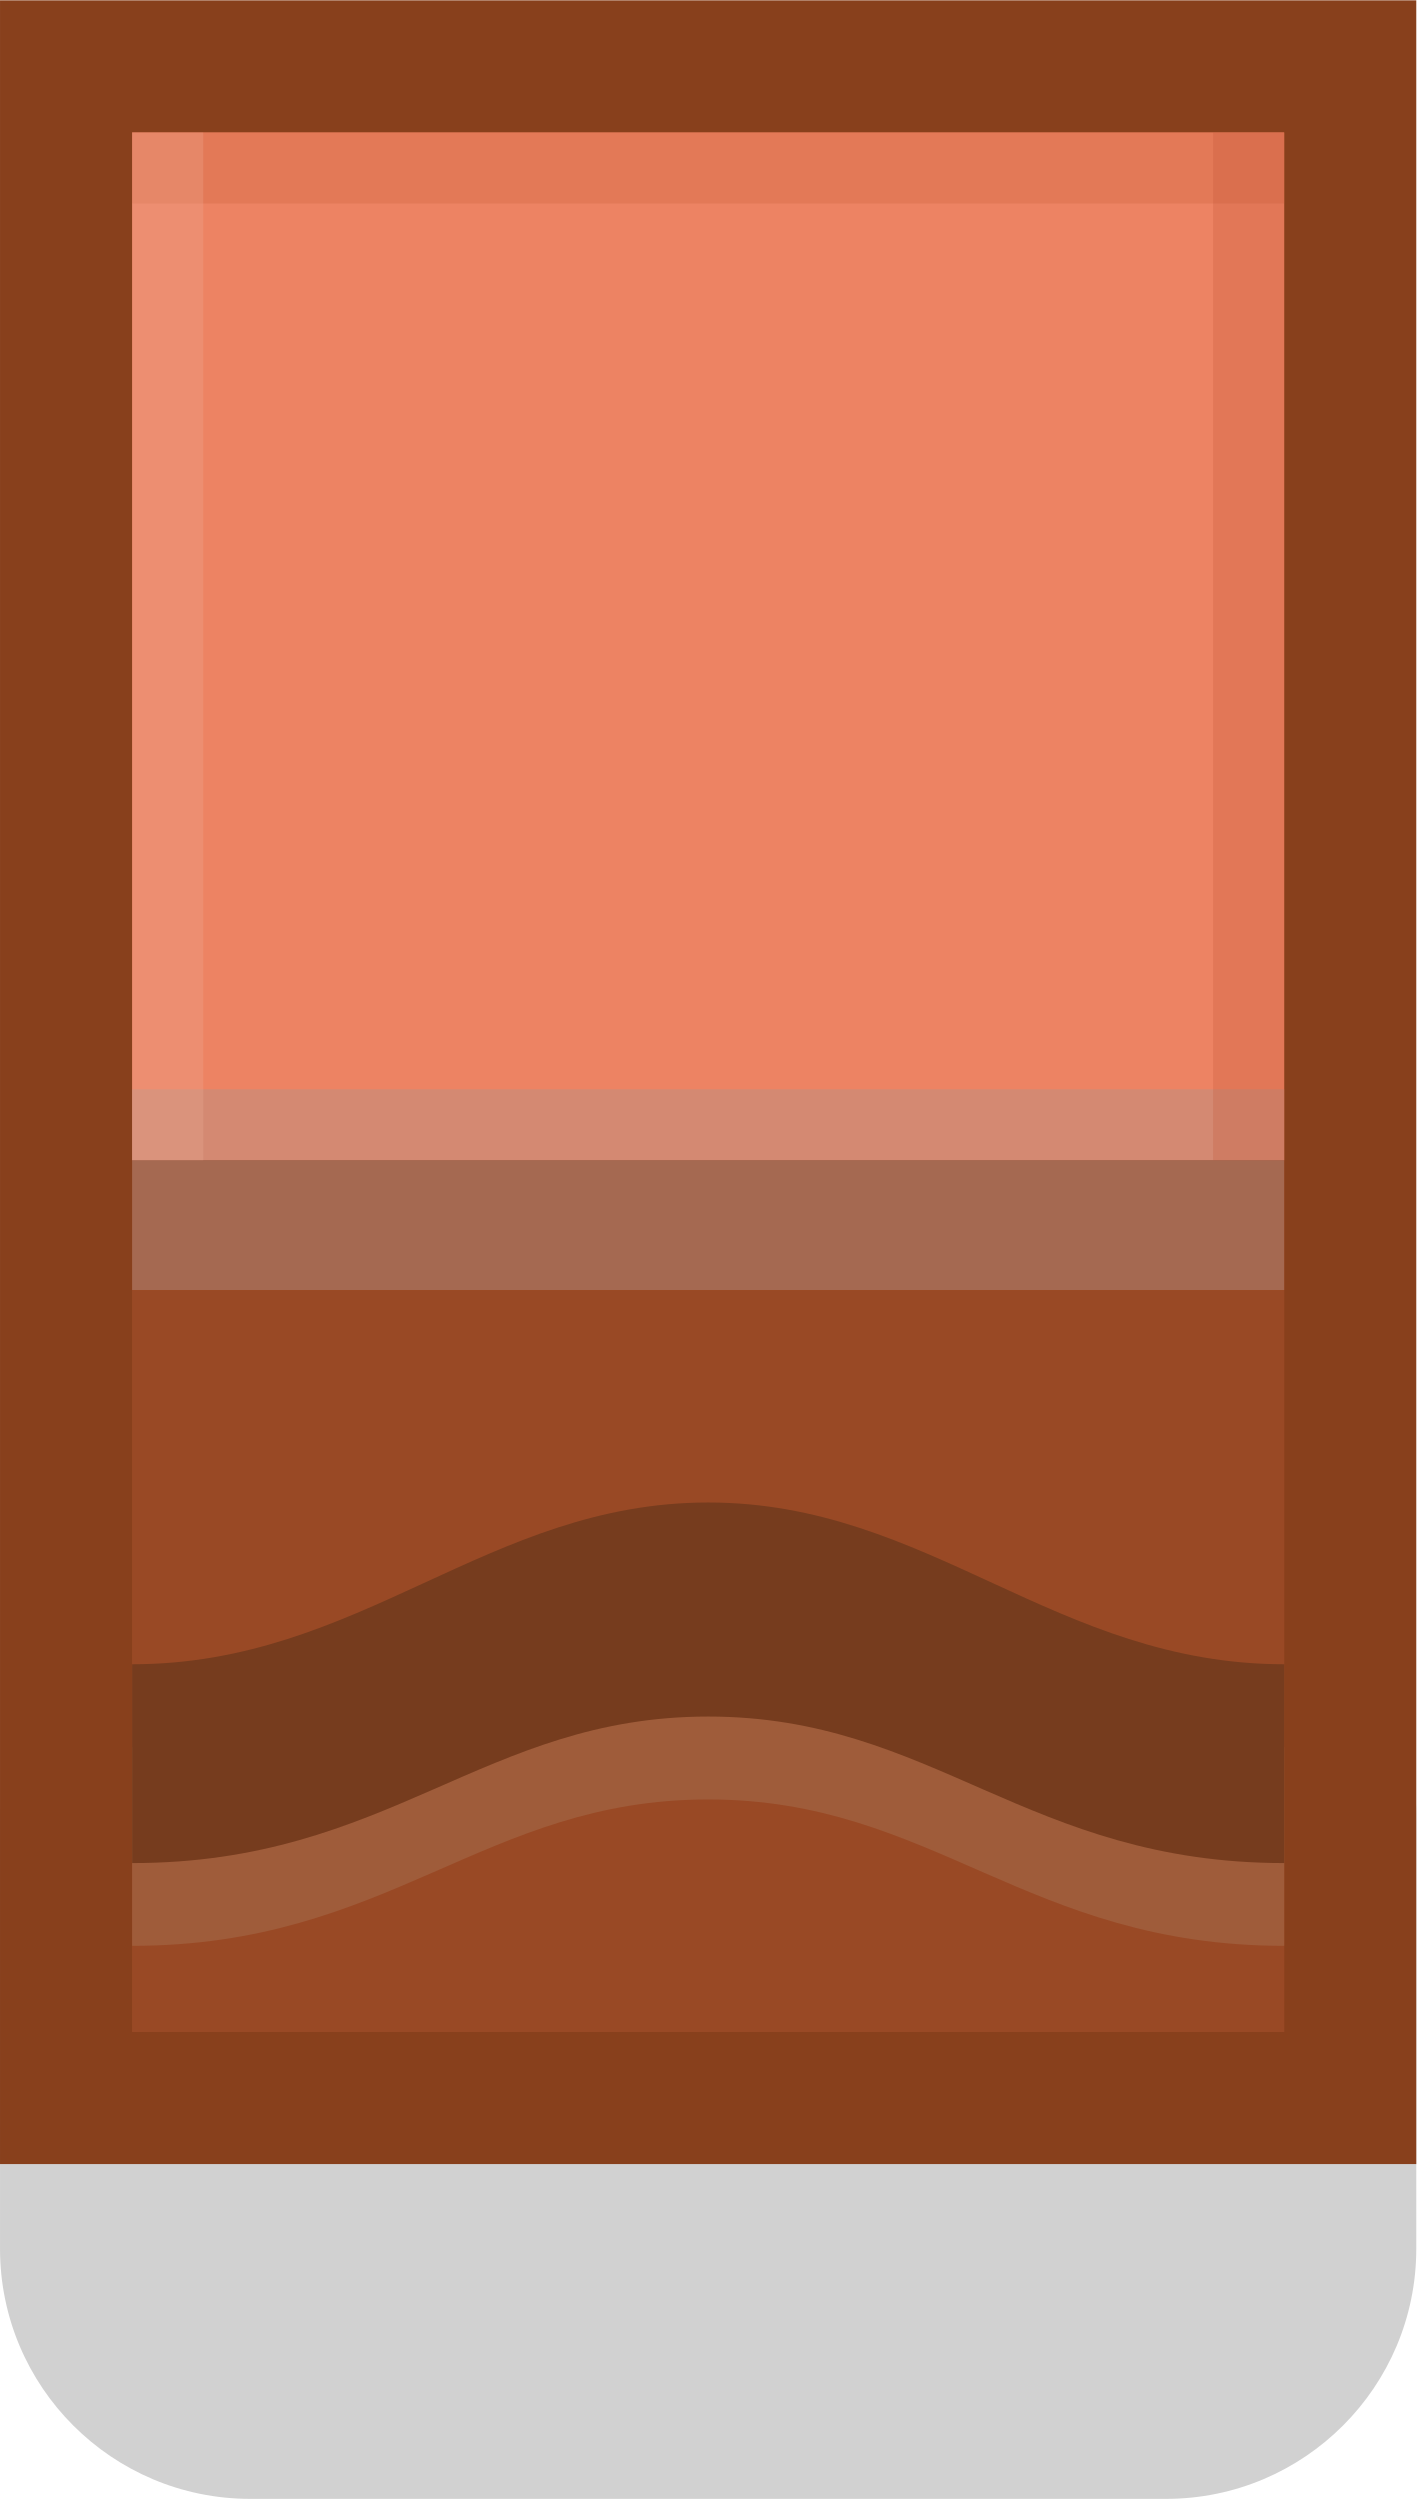
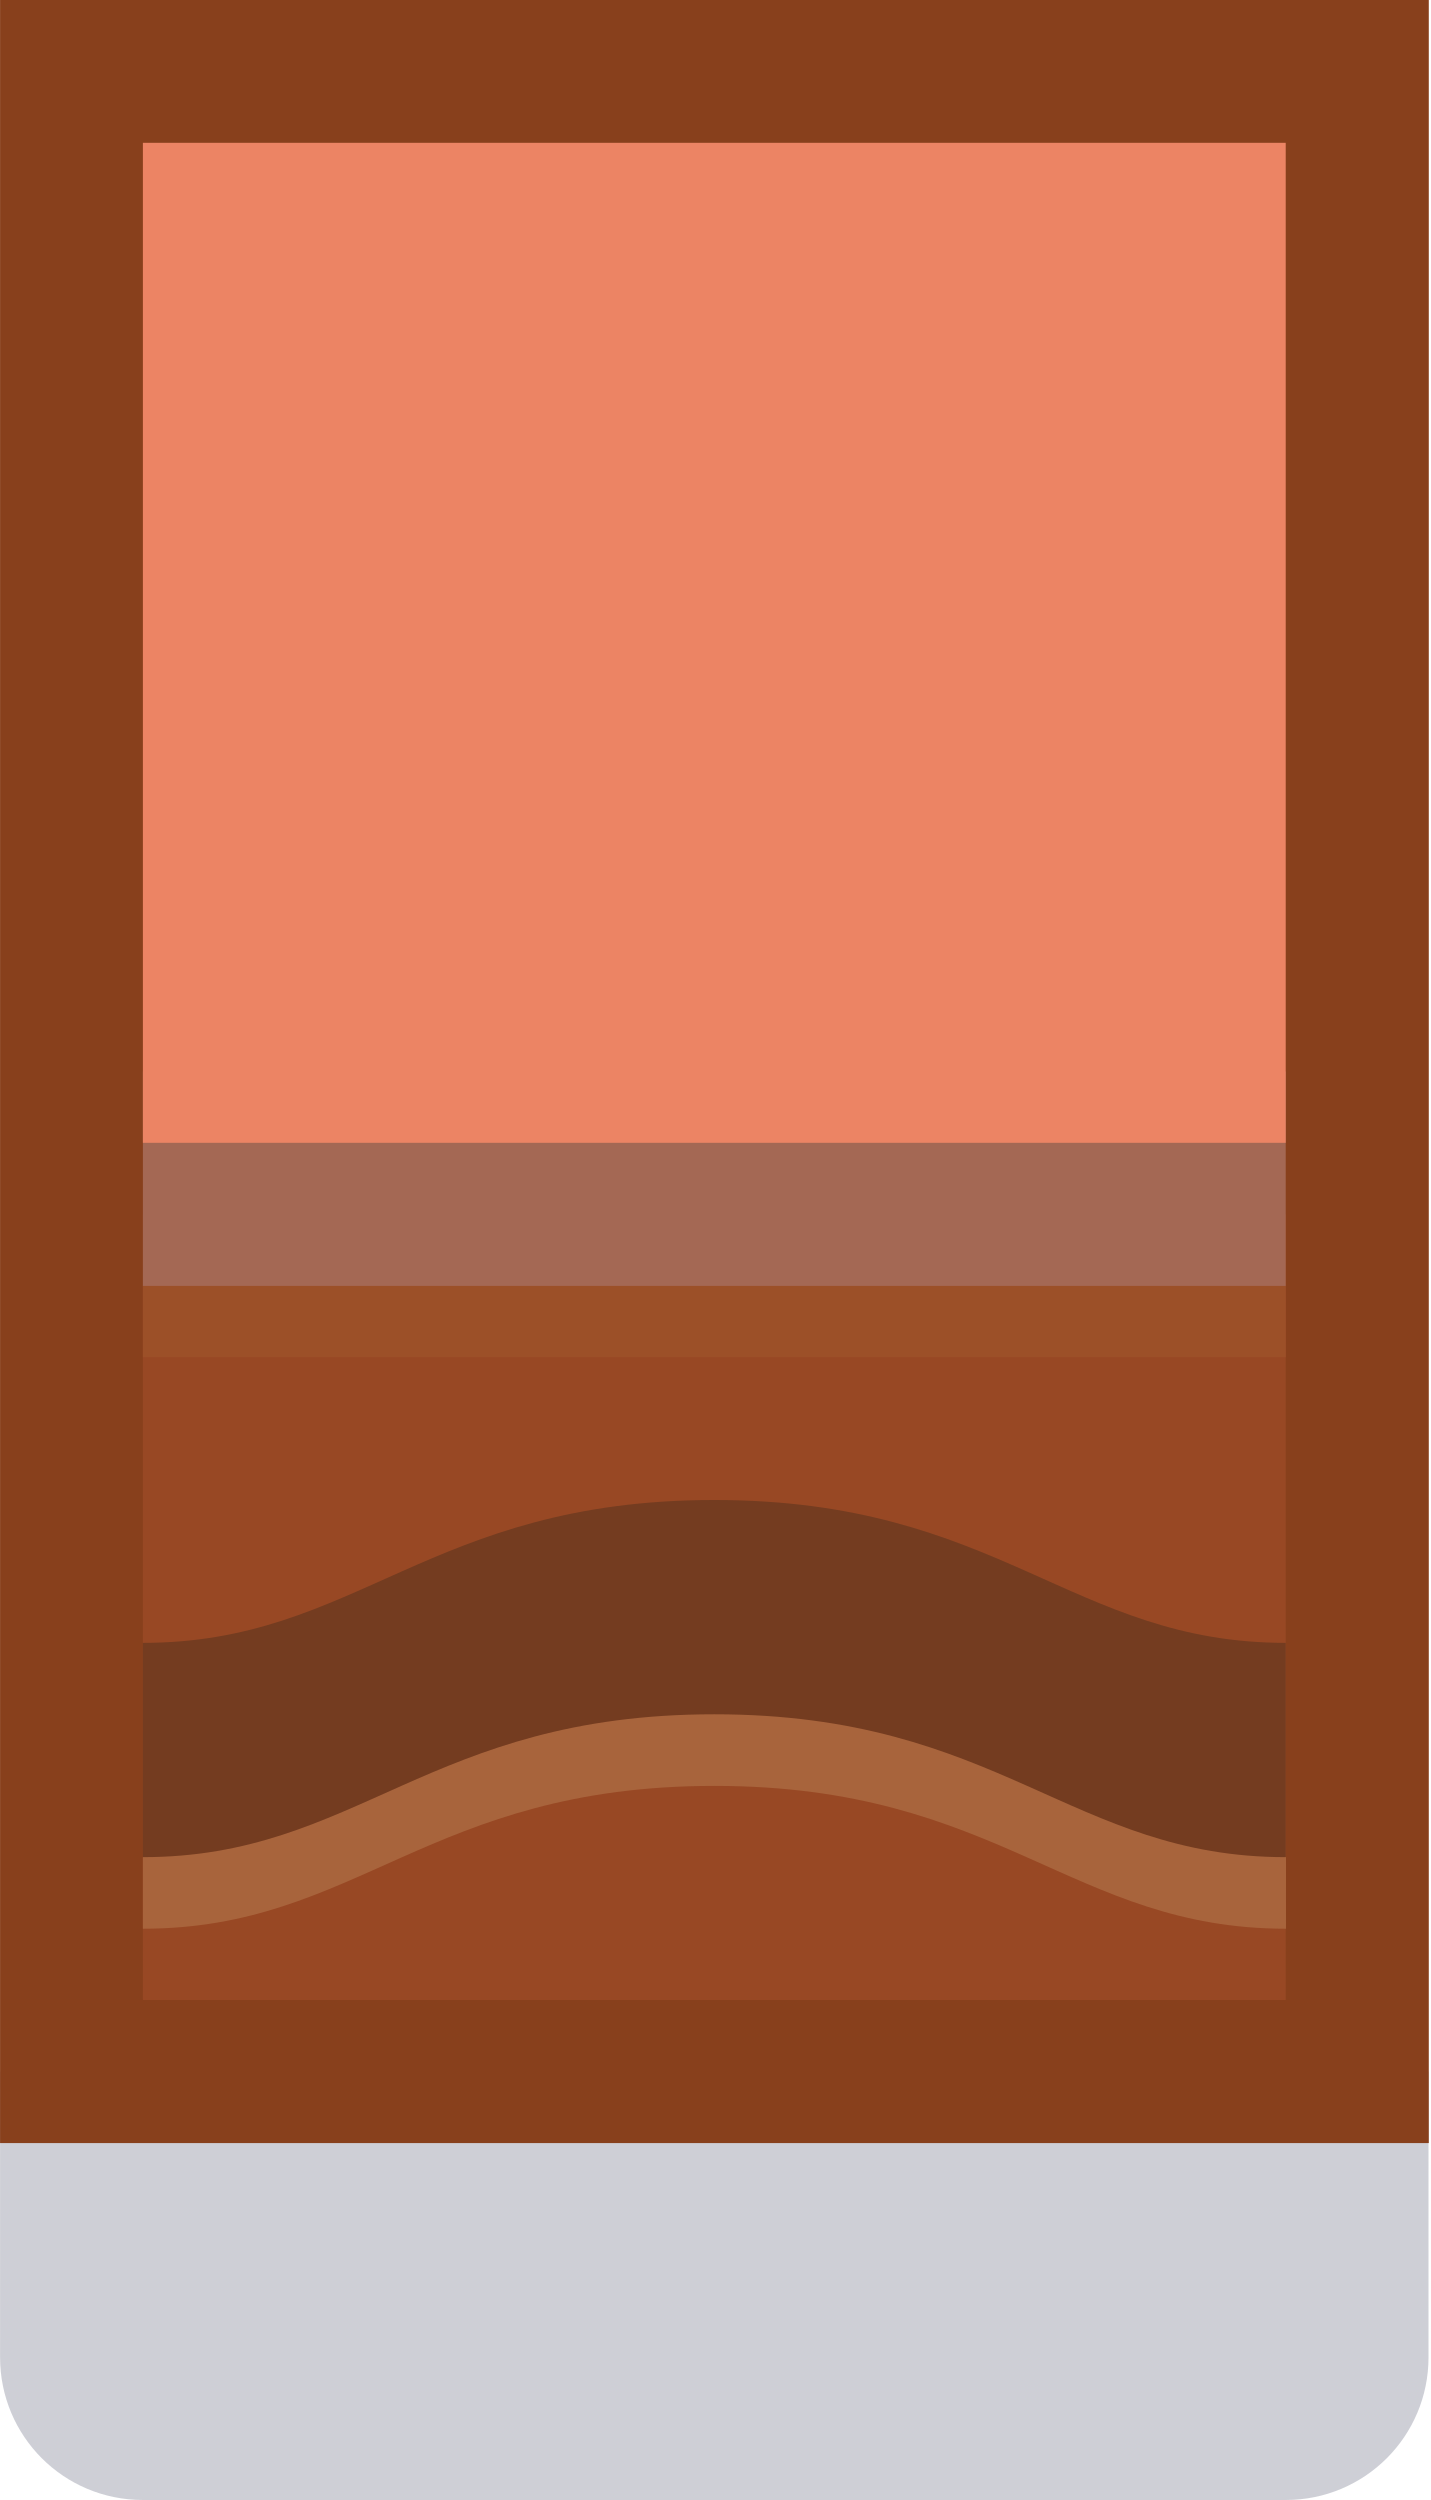
- <svg xmlns="http://www.w3.org/2000/svg" width="0.265mm" height="0.467mm" viewBox="0 0 0.265 0.467" version="1.1" id="svg14055">
+ <svg xmlns="http://www.w3.org/2000/svg" width="0.265mm" height="0.463mm" viewBox="0 0 0.265 0.463" version="1.1" id="svg14055">
  <defs id="defs14049" />
-   <g id="layer1" transform="translate(-43.39027,-97.98535)">
-     <g id="g36630" transform="matrix(0.04935802,0,0,0.04935802,64.19626,110.4644)">
-       <rect ry="0.947" y="-246.905" x="-421.532" height="3.535" width="5.36" id="rect20541-0-1-0" style="opacity:1;fill:#000000;fill-opacity:0.18;fill-rule:nonzero;stroke:none;stroke-width:3.985;stroke-linecap:round;stroke-linejoin:round;stroke-miterlimit:4;stroke-dasharray:none;stroke-dashoffset:0;stroke-opacity:1;paint-order:markers stroke fill;filter:url(#filter1957)" />
-       <rect style="opacity:1;fill:#994925;fill-opacity:1;fill-rule:nonzero;stroke:#88401c;stroke-width:1;stroke-linecap:round;stroke-linejoin:miter;stroke-miterlimit:4;stroke-dasharray:none;stroke-dashoffset:0;stroke-opacity:1;paint-order:markers stroke fill" id="rect36612" width="4.36" height="7.189" x="-421.032" y="-252.326" />
-       <rect y="-252.326" x="-421.032" height="7.189" width="4.36" id="rect824" style="opacity:1;fill:#994925;fill-opacity:1;fill-rule:nonzero;stroke:none;stroke-width:1;stroke-linecap:round;stroke-linejoin:miter;stroke-miterlimit:4;stroke-dasharray:none;stroke-dashoffset:0;stroke-opacity:1;paint-order:markers stroke fill" />
-       <rect y="-252.326" x="-421.032" height="3.89" width="4.36" id="rect36614" style="opacity:1;fill:#ed8363;fill-opacity:1;fill-rule:nonzero;stroke:none;stroke-width:0.734;stroke-linecap:round;stroke-linejoin:round;stroke-miterlimit:4;stroke-dasharray:none;stroke-dashoffset:0;stroke-opacity:1;paint-order:markers stroke fill" />
-       <rect style="opacity:1;fill:#a56951;fill-opacity:1;fill-rule:nonzero;stroke:none;stroke-width:0.261;stroke-linecap:round;stroke-linejoin:round;stroke-miterlimit:4;stroke-dasharray:none;stroke-dashoffset:0;stroke-opacity:1;paint-order:markers stroke fill" id="rect36616" width="4.36" height="0.491" x="-421.032" y="-248.436" />
-       <rect style="opacity:1;fill:#ae9288;fill-opacity:0.389;fill-rule:nonzero;stroke:none;stroke-width:0.193;stroke-linecap:round;stroke-linejoin:round;stroke-miterlimit:4;stroke-dasharray:none;stroke-dashoffset:0;stroke-opacity:1;paint-order:markers stroke fill" id="rect36618" width="4.36" height="0.269" x="-421.032" y="-248.705" />
-       <rect y="-252.326" x="-421.032" height="0.269" width="4.36" id="rect36620" style="opacity:1;fill:#c65e39;fill-opacity:0.262;fill-rule:nonzero;stroke:none;stroke-width:0.193;stroke-linecap:round;stroke-linejoin:round;stroke-miterlimit:4;stroke-dasharray:none;stroke-dashoffset:0;stroke-opacity:1;paint-order:markers stroke fill" />
-       <rect style="opacity:1;fill:#bd5131;fill-opacity:0.23;fill-rule:nonzero;stroke:none;stroke-width:0.182;stroke-linecap:round;stroke-linejoin:round;stroke-miterlimit:4;stroke-dasharray:none;stroke-dashoffset:0;stroke-opacity:1;paint-order:markers stroke fill" id="rect36622" width="3.89" height="0.269" x="248.436" y="-416.941" transform="rotate(-90)" />
-       <rect transform="rotate(-90)" y="-421.032" x="248.436" height="0.269" width="3.89" id="rect36624" style="opacity:1;fill:#edb19c;fill-opacity:0.238;fill-rule:nonzero;stroke:none;stroke-width:0.182;stroke-linecap:round;stroke-linejoin:round;stroke-miterlimit:4;stroke-dasharray:none;stroke-dashoffset:0;stroke-opacity:1;paint-order:markers stroke fill" />
-       <path id="path36626" d="m -418.852,-246.827 c -0.836,0 -1.315,0.612 -2.18,0.612 v 0.752 c 0.974,0 1.33,-0.554 2.18,-0.554 0.85,0 1.206,0.554 2.18,0.554 v -0.752 c -0.866,0 -1.345,-0.612 -2.18,-0.612 z" style="fill:#9f5c3a;fill-opacity:1;stroke:none;stroke-width:0.265px;stroke-linecap:butt;stroke-linejoin:miter;stroke-opacity:1" />
-       <path style="fill:#763c1e;fill-opacity:1;stroke:none;stroke-width:1px;stroke-linecap:butt;stroke-linejoin:miter;stroke-opacity:1" d="m -1583.062,-934.076 c -3.158,0 -4.969,2.314 -8.24,2.314 v 2.844 c 3.68,0 5.027,-2.096 8.24,-2.096 3.213,0 4.56,2.096 8.24,2.096 v -2.844 c -3.271,0 -5.082,-2.314 -8.24,-2.314 z" transform="scale(0.2645833)" id="path36628" />
-       <rect style="opacity:1;fill:none;fill-opacity:1;fill-rule:nonzero;stroke:none;stroke-width:0.047;stroke-linecap:round;stroke-linejoin:round;stroke-miterlimit:4;stroke-dasharray:none;stroke-dashoffset:0;stroke-opacity:1;paint-order:markers stroke fill" id="rect12508" width="5.359" height="5.359" x="-421.531" y="-249.998" />
+   <g id="layer1" transform="translate(-43.3458,-97.95125)">
+     <g id="g110825" transform="matrix(0.05,0,0,0.05,-18.76514,102.5153)">
+       <path id="rect5258-3" style="fill:#0a0f32;fill-opacity:0.2;stroke-width:0.972" d="m 1247.51,-83.608 v 1.058 c 0,0.293 -0.236,0.529 -0.529,0.529 h -4.233 c -0.293,0 -0.529,-0.236 -0.529,-0.529 v -1.058 z" />
+       <rect style="opacity:1;fill:#88401c;fill-opacity:1;stroke:none;stroke-width:0.926;stroke-miterlimit:4;stroke-dasharray:none;paint-order:markers stroke fill" id="rect91073" width="5.292" height="7.938" x="1242.219" y="-91.281" />
+       <rect style="opacity:1;fill:#984824;fill-opacity:1;stroke:none;stroke-width:0.926;stroke-miterlimit:4;stroke-dasharray:none;paint-order:markers stroke fill" id="rect91075" width="4.233" height="2.91" x="1242.748" y="-86.783" />
+       <rect style="opacity:1;fill:#9c5028;fill-opacity:1;stroke:none;stroke-width:0.926;stroke-miterlimit:4;stroke-dasharray:none;paint-order:markers stroke fill" id="rect91077" width="4.233" height="0.265" x="1242.748" y="-86.519" />
+       <rect style="opacity:1;fill:#a46854;fill-opacity:1;stroke:none;stroke-width:0.926;stroke-miterlimit:4;stroke-dasharray:none;paint-order:markers stroke fill" id="rect91079" width="4.233" height="0.794" x="1242.748" y="-87.312" />
+       <rect style="opacity:1;fill:#ec8464;fill-opacity:1;stroke:none;stroke-width:0.926;stroke-miterlimit:4;stroke-dasharray:none;paint-order:markers stroke fill" id="rect91081" width="4.233" height="3.704" x="1242.748" y="-90.752" />
+       <path id="path100193" style="opacity:1;fill:#a8643c;fill-opacity:1;stroke:none;stroke-width:0.265px;stroke-linecap:butt;stroke-linejoin:miter;stroke-opacity:1" d="m 1244.865,-85.196 -2.117,0.794 v 0.265 c 0.794,0 1.058,-0.529 2.117,-0.529 1.058,0 1.323,0.529 2.117,0.529 l 10e-5,-0.265 z" />
+       <path id="path91083" style="opacity:1;fill:#743c20;fill-opacity:1;stroke:none;stroke-width:1px;stroke-linecap:butt;stroke-linejoin:miter;stroke-opacity:1" d="m 4705,-324 c -4,0 -5,2 -8,2 v 3 c 3,0 4,-2 8,-2 4,0 5,2 8,2 v -3 c -3,0 -4,-2 -8,-2 z" transform="scale(0.2645833)" />
    </g>
  </g>
</svg>
